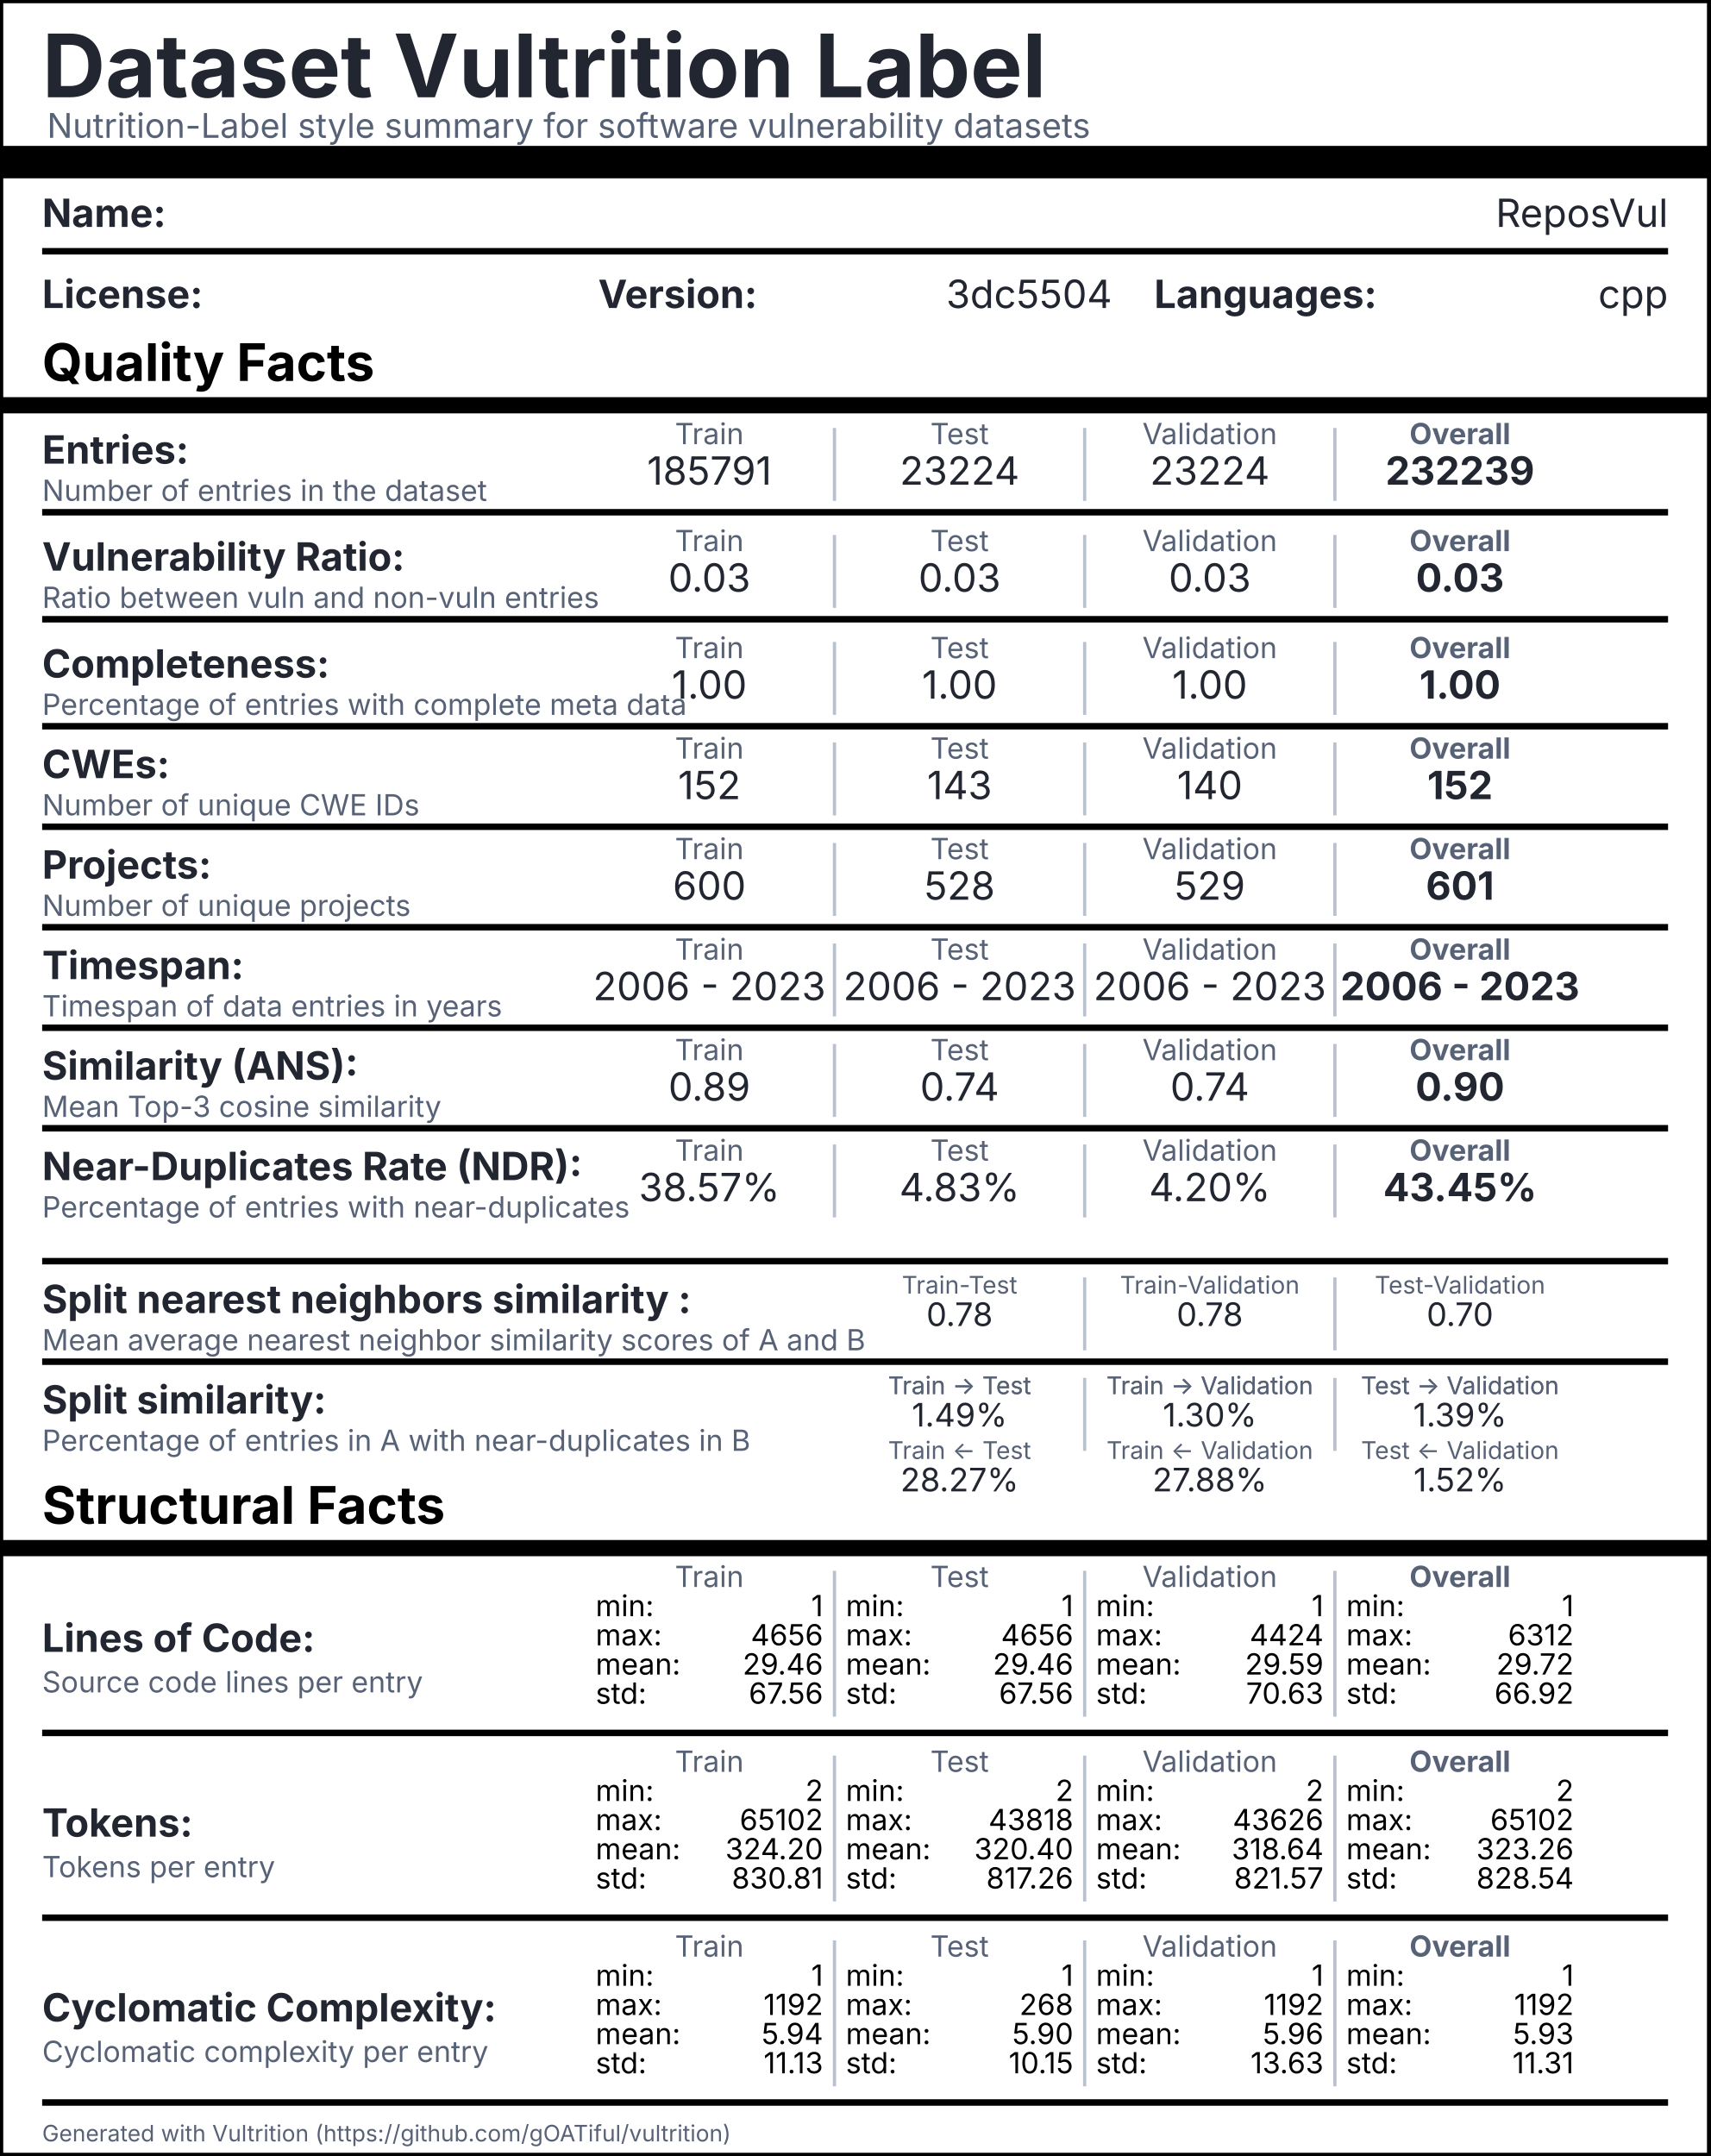
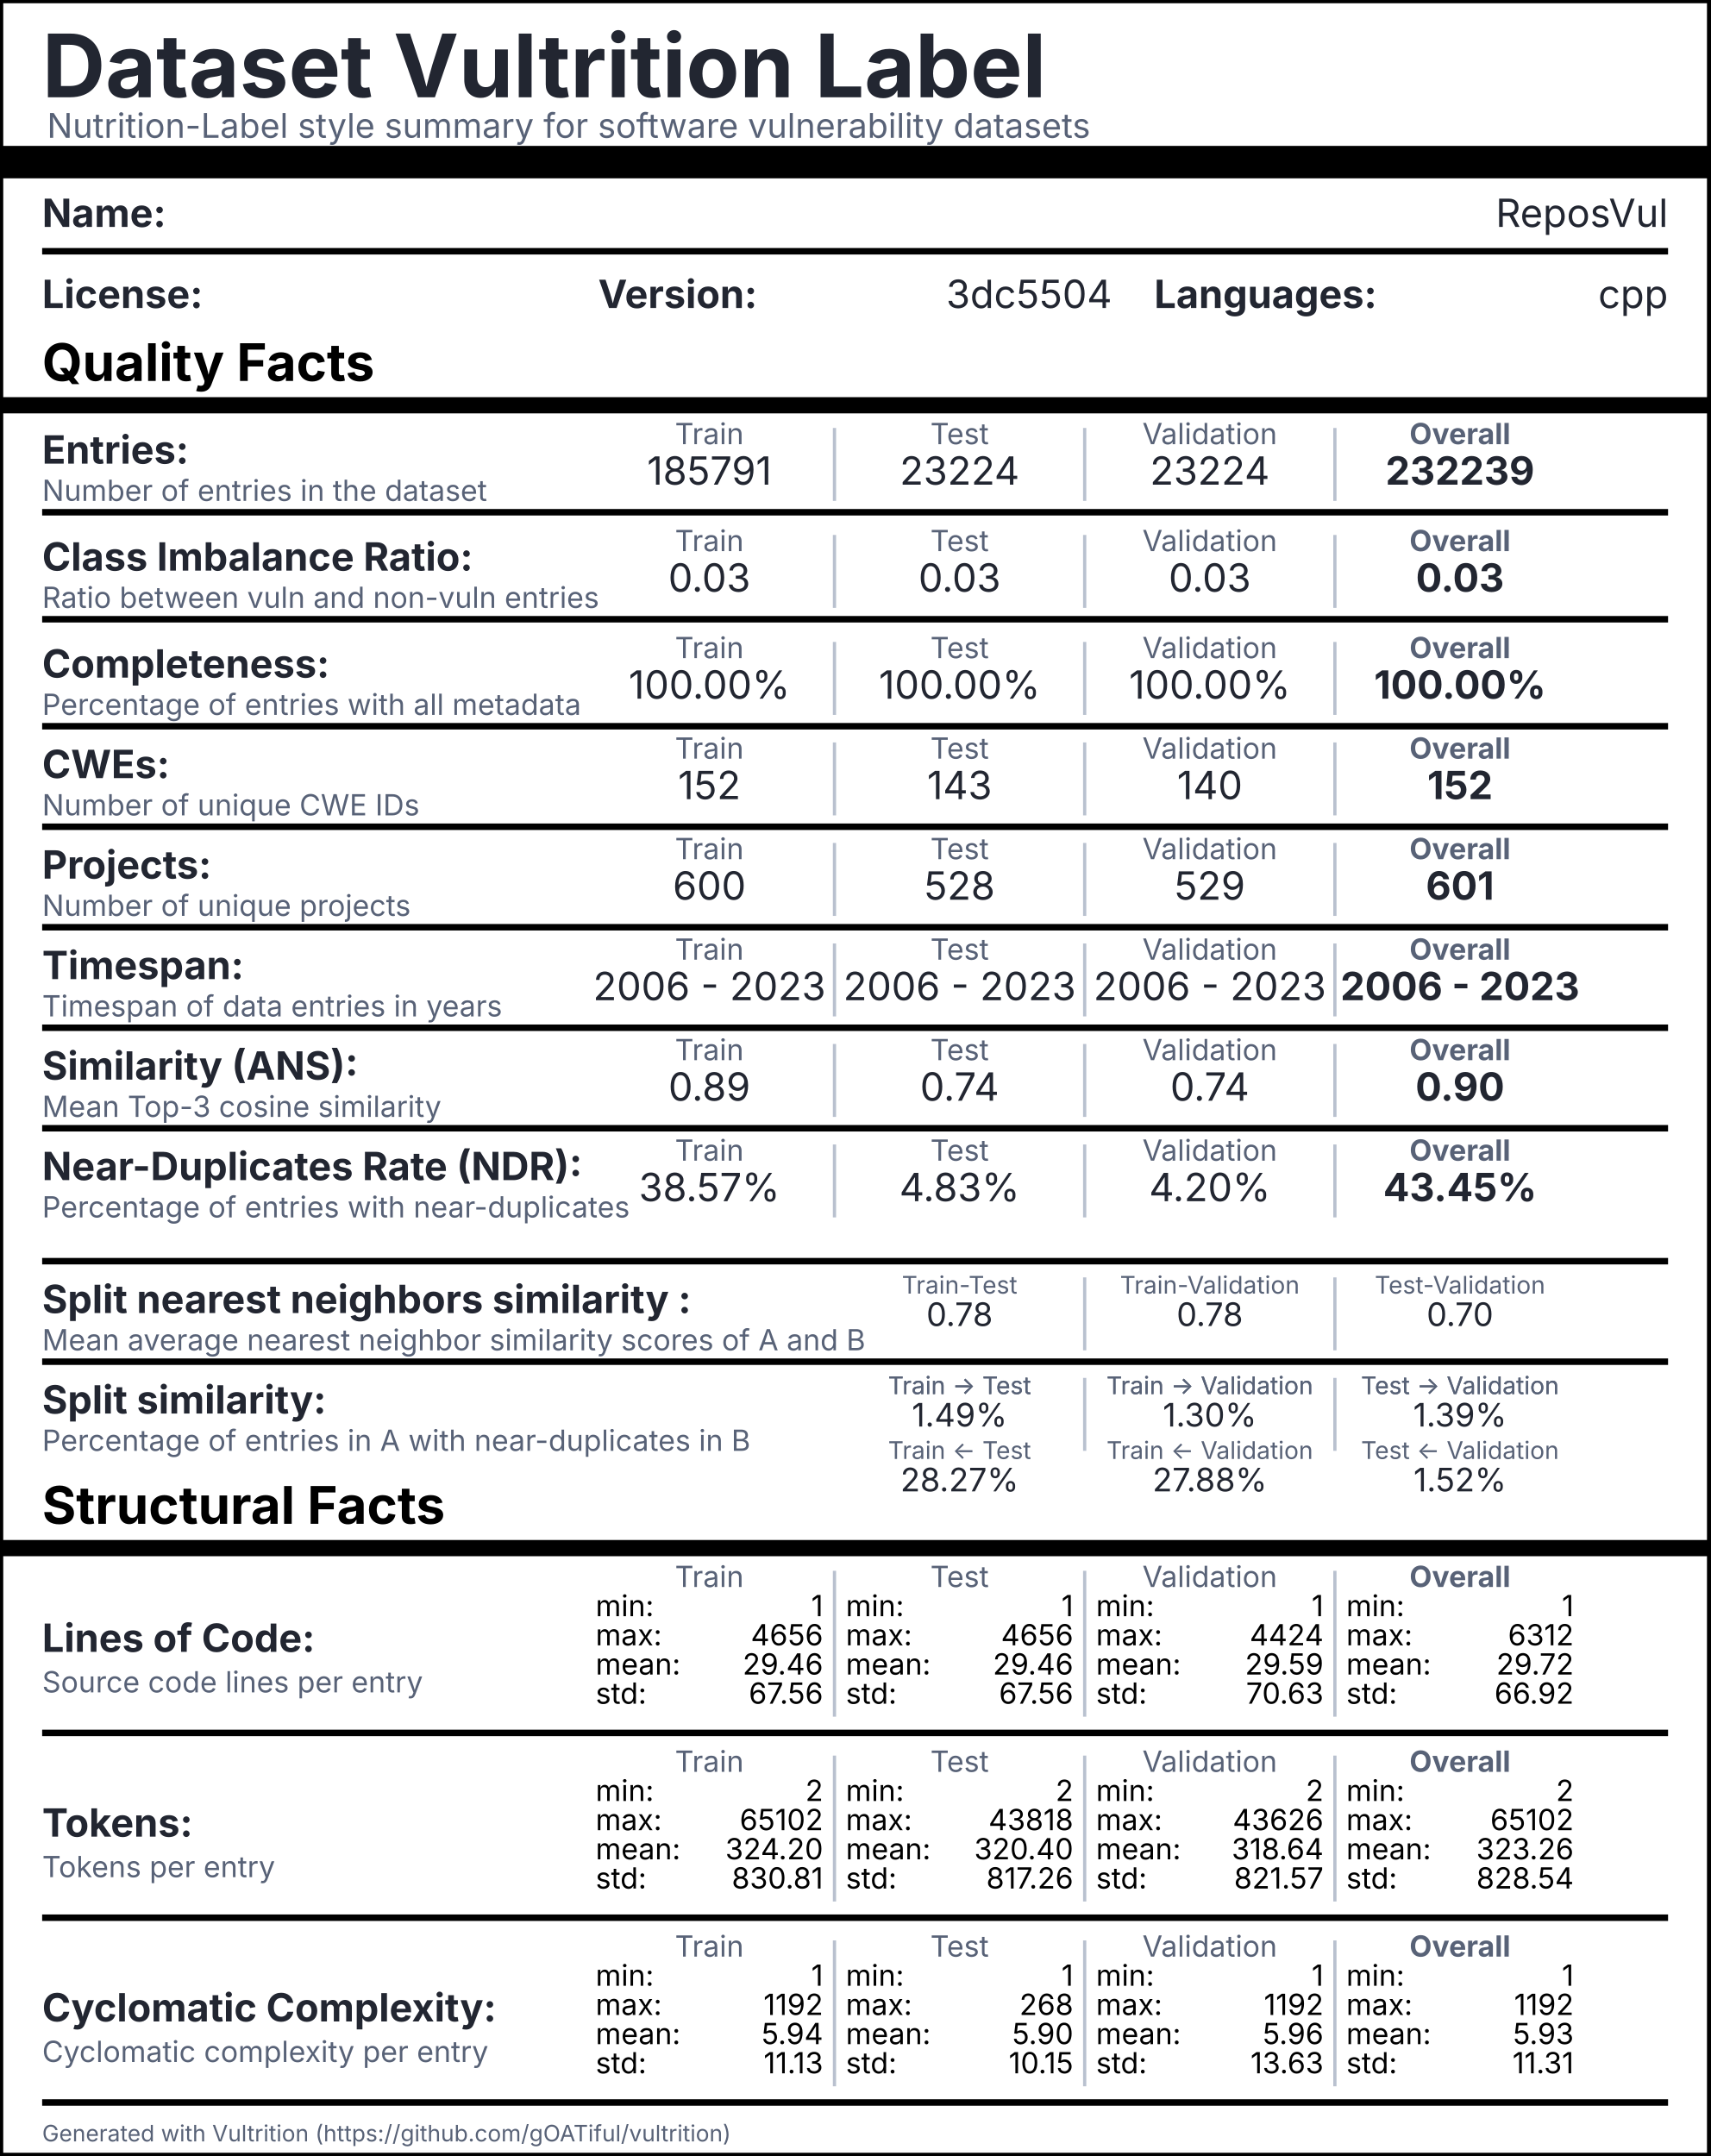
<svg xmlns="http://www.w3.org/2000/svg" baseProfile="tiny" height="1330px" version="1.2" viewBox="0,0,1055,1330" width="1055px">
  <defs />
  <rect fill="#ffffff" height="1330" stroke="#000000" stroke-width="4" width="1055" x="0" y="0" />
  <g />
  <text fill="#222631" font-family="Inter, Arial, Helvetica, sans-serif" font-size="54" font-weight="bold" x="26" y="60">Dataset Vultrition Label</text>
  <text fill="#586277" font-family="Inter, Arial, Helvetica, sans-serif" font-size="21" x="29" y="85">Nutrition-Label style summary for software vulnerability datasets</text>
  <line stroke="#000000" stroke-width="20" x1="0" x2="1055" y1="100" y2="100" />
  <text fill="#222631" font-family="Inter, Arial, Helvetica, sans-serif" font-size="24" font-weight="bold" x="26" y="140">Name:</text>
  <text fill="#222631" font-family="Inter, Arial, Helvetica, sans-serif" font-size="24" text-anchor="end" x="1029" y="140">ReposVul</text>
  <line stroke="#000000" stroke-width="4" x1="26" x2="1029" y1="155" y2="155" />
  <text fill="#222631" font-family="Inter, Arial, Helvetica, sans-serif" font-size="24" font-weight="bold" x="26.0" y="190">License:</text>
  <text fill="#222631" font-family="Inter, Arial, Helvetica, sans-serif" font-size="24" text-anchor="end" x="343.0" y="190" />
  <text fill="#222631" font-family="Inter, Arial, Helvetica, sans-serif" font-size="24" font-weight="bold" x="369.0" y="190">Version:</text>
  <text fill="#222631" font-family="Inter, Arial, Helvetica, sans-serif" font-size="24" text-anchor="end" x="686.0" y="190">3dc5504</text>
  <text fill="#222631" font-family="Inter, Arial, Helvetica, sans-serif" font-size="24" font-weight="bold" x="712.0" y="190">Languages:</text>
  <text fill="#222631" font-family="Inter, Arial, Helvetica, sans-serif" font-size="24" text-anchor="end" x="1029.0" y="190">cpp</text>
  <text fill="#000000" font-family="Inter, Arial, Helvetica, sans-serif" font-size="32" font-weight="bold" x="26" y="235">Quality Facts</text>
  <line stroke="#000000" stroke-width="10" x1="0" x2="1055" y1="250" y2="250" />
  <text fill="#222631" font-family="Inter, Arial, Helvetica, sans-serif" font-size="24" font-weight="bold" x="26" y="286">Entries:</text>
  <text fill="#586277" font-family="Inter, Arial, Helvetica, sans-serif" font-size="18" x="26" y="309">Number of entries in the dataset</text>
  <text fill="#586277" font-family="Inter, Arial, Helvetica, sans-serif" font-size="18" font-weight="normal" text-anchor="middle" x="437.6" y="274">Train</text>
  <text fill="#222631" font-family="Inter, Arial, Helvetica, sans-serif" font-size="24" font-weight="normal" text-anchor="middle" x="437.6" y="299">185791</text>
  <line stroke="#b9c1cf" stroke-width="2" x1="514.775" x2="514.775" y1="264" y2="309" />
  <text fill="#586277" font-family="Inter, Arial, Helvetica, sans-serif" font-size="18" font-weight="normal" text-anchor="middle" x="591.95" y="274">Test</text>
  <text fill="#222631" font-family="Inter, Arial, Helvetica, sans-serif" font-size="24" font-weight="normal" text-anchor="middle" x="591.95" y="299">23224</text>
  <line stroke="#b9c1cf" stroke-width="2" x1="669.125" x2="669.125" y1="264" y2="309" />
  <text fill="#586277" font-family="Inter, Arial, Helvetica, sans-serif" font-size="18" font-weight="normal" text-anchor="middle" x="746.3" y="274">Validation</text>
  <text fill="#222631" font-family="Inter, Arial, Helvetica, sans-serif" font-size="24" font-weight="normal" text-anchor="middle" x="746.3" y="299">23224</text>
  <line stroke="#b9c1cf" stroke-width="2" x1="823.475" x2="823.475" y1="264" y2="309" />
  <text fill="#586277" font-family="Inter, Arial, Helvetica, sans-serif" font-size="18" font-weight="bold" text-anchor="middle" x="900.65" y="274">Overall</text>
  <text fill="#222631" font-family="Inter, Arial, Helvetica, sans-serif" font-size="24" font-weight="bold" text-anchor="middle" x="900.65" y="299">232239</text>
  <line stroke="#000000" stroke-width="4" x1="26" x2="1029" y1="316" y2="316" />
-   <text fill="#222631" font-family="Inter, Arial, Helvetica, sans-serif" font-size="24" font-weight="bold" x="26" y="352">Vulnerability Ratio:</text>
+   <text fill="#222631" font-family="Inter, Arial, Helvetica, sans-serif" font-size="24" font-weight="bold" x="26" y="352">Class Imbalance Ratio:</text>
  <text fill="#586277" font-family="Inter, Arial, Helvetica, sans-serif" font-size="18" x="26" y="375">Ratio between vuln and non-vuln entries</text>
  <text fill="#586277" font-family="Inter, Arial, Helvetica, sans-serif" font-size="18" font-weight="normal" text-anchor="middle" x="437.6" y="340">Train</text>
  <text fill="#222631" font-family="Inter, Arial, Helvetica, sans-serif" font-size="24" font-weight="normal" text-anchor="middle" x="437.6" y="365">0.03</text>
  <line stroke="#b9c1cf" stroke-width="2" x1="514.775" x2="514.775" y1="330" y2="375" />
  <text fill="#586277" font-family="Inter, Arial, Helvetica, sans-serif" font-size="18" font-weight="normal" text-anchor="middle" x="591.95" y="340">Test</text>
  <text fill="#222631" font-family="Inter, Arial, Helvetica, sans-serif" font-size="24" font-weight="normal" text-anchor="middle" x="591.95" y="365">0.03</text>
  <line stroke="#b9c1cf" stroke-width="2" x1="669.125" x2="669.125" y1="330" y2="375" />
  <text fill="#586277" font-family="Inter, Arial, Helvetica, sans-serif" font-size="18" font-weight="normal" text-anchor="middle" x="746.3" y="340">Validation</text>
  <text fill="#222631" font-family="Inter, Arial, Helvetica, sans-serif" font-size="24" font-weight="normal" text-anchor="middle" x="746.3" y="365">0.03</text>
  <line stroke="#b9c1cf" stroke-width="2" x1="823.475" x2="823.475" y1="330" y2="375" />
  <text fill="#586277" font-family="Inter, Arial, Helvetica, sans-serif" font-size="18" font-weight="bold" text-anchor="middle" x="900.65" y="340">Overall</text>
  <text fill="#222631" font-family="Inter, Arial, Helvetica, sans-serif" font-size="24" font-weight="bold" text-anchor="middle" x="900.65" y="365">0.03</text>
  <line stroke="#000000" stroke-width="4" x1="26" x2="1029" y1="382" y2="382" />
  <text fill="#222631" font-family="Inter, Arial, Helvetica, sans-serif" font-size="24" font-weight="bold" x="26" y="418">Completeness:</text>
-   <text fill="#586277" font-family="Inter, Arial, Helvetica, sans-serif" font-size="18" x="26" y="441">Percentage of entries with complete meta data</text>
+   <text fill="#586277" font-family="Inter, Arial, Helvetica, sans-serif" font-size="18" x="26" y="441">Percentage of entries with all metadata</text>
  <text fill="#586277" font-family="Inter, Arial, Helvetica, sans-serif" font-size="18" font-weight="normal" text-anchor="middle" x="437.6" y="406">Train</text>
-   <text fill="#222631" font-family="Inter, Arial, Helvetica, sans-serif" font-size="24" font-weight="normal" text-anchor="middle" x="437.6" y="431">1.00</text>
+   <text fill="#222631" font-family="Inter, Arial, Helvetica, sans-serif" font-size="24" font-weight="normal" text-anchor="middle" x="437.6" y="431">100.00%</text>
  <line stroke="#b9c1cf" stroke-width="2" x1="514.775" x2="514.775" y1="396" y2="441" />
  <text fill="#586277" font-family="Inter, Arial, Helvetica, sans-serif" font-size="18" font-weight="normal" text-anchor="middle" x="591.95" y="406">Test</text>
-   <text fill="#222631" font-family="Inter, Arial, Helvetica, sans-serif" font-size="24" font-weight="normal" text-anchor="middle" x="591.95" y="431">1.00</text>
+   <text fill="#222631" font-family="Inter, Arial, Helvetica, sans-serif" font-size="24" font-weight="normal" text-anchor="middle" x="591.95" y="431">100.00%</text>
  <line stroke="#b9c1cf" stroke-width="2" x1="669.125" x2="669.125" y1="396" y2="441" />
  <text fill="#586277" font-family="Inter, Arial, Helvetica, sans-serif" font-size="18" font-weight="normal" text-anchor="middle" x="746.3" y="406">Validation</text>
-   <text fill="#222631" font-family="Inter, Arial, Helvetica, sans-serif" font-size="24" font-weight="normal" text-anchor="middle" x="746.3" y="431">1.00</text>
+   <text fill="#222631" font-family="Inter, Arial, Helvetica, sans-serif" font-size="24" font-weight="normal" text-anchor="middle" x="746.3" y="431">100.00%</text>
  <line stroke="#b9c1cf" stroke-width="2" x1="823.475" x2="823.475" y1="396" y2="441" />
  <text fill="#586277" font-family="Inter, Arial, Helvetica, sans-serif" font-size="18" font-weight="bold" text-anchor="middle" x="900.65" y="406">Overall</text>
-   <text fill="#222631" font-family="Inter, Arial, Helvetica, sans-serif" font-size="24" font-weight="bold" text-anchor="middle" x="900.65" y="431">1.00</text>
+   <text fill="#222631" font-family="Inter, Arial, Helvetica, sans-serif" font-size="24" font-weight="bold" text-anchor="middle" x="900.65" y="431">100.00%</text>
  <line stroke="#000000" stroke-width="4" x1="26" x2="1029" y1="448" y2="448" />
  <text fill="#222631" font-family="Inter, Arial, Helvetica, sans-serif" font-size="24" font-weight="bold" x="26" y="480">CWEs:</text>
  <text fill="#586277" font-family="Inter, Arial, Helvetica, sans-serif" font-size="18" x="26" y="503">Number of unique CWE IDs</text>
  <text fill="#586277" font-family="Inter, Arial, Helvetica, sans-serif" font-size="18" font-weight="normal" text-anchor="middle" x="437.6" y="468">Train</text>
  <text fill="#222631" font-family="Inter, Arial, Helvetica, sans-serif" font-size="24" font-weight="normal" text-anchor="middle" x="437.6" y="493">152</text>
  <line stroke="#b9c1cf" stroke-width="2" x1="514.775" x2="514.775" y1="458" y2="503" />
  <text fill="#586277" font-family="Inter, Arial, Helvetica, sans-serif" font-size="18" font-weight="normal" text-anchor="middle" x="591.95" y="468">Test</text>
  <text fill="#222631" font-family="Inter, Arial, Helvetica, sans-serif" font-size="24" font-weight="normal" text-anchor="middle" x="591.95" y="493">143</text>
  <line stroke="#b9c1cf" stroke-width="2" x1="669.125" x2="669.125" y1="458" y2="503" />
  <text fill="#586277" font-family="Inter, Arial, Helvetica, sans-serif" font-size="18" font-weight="normal" text-anchor="middle" x="746.3" y="468">Validation</text>
  <text fill="#222631" font-family="Inter, Arial, Helvetica, sans-serif" font-size="24" font-weight="normal" text-anchor="middle" x="746.3" y="493">140</text>
  <line stroke="#b9c1cf" stroke-width="2" x1="823.475" x2="823.475" y1="458" y2="503" />
  <text fill="#586277" font-family="Inter, Arial, Helvetica, sans-serif" font-size="18" font-weight="bold" text-anchor="middle" x="900.65" y="468">Overall</text>
  <text fill="#222631" font-family="Inter, Arial, Helvetica, sans-serif" font-size="24" font-weight="bold" text-anchor="middle" x="900.65" y="493">152</text>
  <line stroke="#000000" stroke-width="4" x1="26" x2="1029" y1="510" y2="510" />
  <text fill="#222631" font-family="Inter, Arial, Helvetica, sans-serif" font-size="24" font-weight="bold" x="26" y="542">Projects:</text>
  <text fill="#586277" font-family="Inter, Arial, Helvetica, sans-serif" font-size="18" x="26" y="565">Number of unique projects</text>
  <text fill="#586277" font-family="Inter, Arial, Helvetica, sans-serif" font-size="18" font-weight="normal" text-anchor="middle" x="437.6" y="530">Train</text>
  <text fill="#222631" font-family="Inter, Arial, Helvetica, sans-serif" font-size="24" font-weight="normal" text-anchor="middle" x="437.6" y="555">600</text>
  <line stroke="#b9c1cf" stroke-width="2" x1="514.775" x2="514.775" y1="520" y2="565" />
  <text fill="#586277" font-family="Inter, Arial, Helvetica, sans-serif" font-size="18" font-weight="normal" text-anchor="middle" x="591.95" y="530">Test</text>
  <text fill="#222631" font-family="Inter, Arial, Helvetica, sans-serif" font-size="24" font-weight="normal" text-anchor="middle" x="591.95" y="555">528</text>
  <line stroke="#b9c1cf" stroke-width="2" x1="669.125" x2="669.125" y1="520" y2="565" />
  <text fill="#586277" font-family="Inter, Arial, Helvetica, sans-serif" font-size="18" font-weight="normal" text-anchor="middle" x="746.3" y="530">Validation</text>
  <text fill="#222631" font-family="Inter, Arial, Helvetica, sans-serif" font-size="24" font-weight="normal" text-anchor="middle" x="746.3" y="555">529</text>
  <line stroke="#b9c1cf" stroke-width="2" x1="823.475" x2="823.475" y1="520" y2="565" />
  <text fill="#586277" font-family="Inter, Arial, Helvetica, sans-serif" font-size="18" font-weight="bold" text-anchor="middle" x="900.65" y="530">Overall</text>
  <text fill="#222631" font-family="Inter, Arial, Helvetica, sans-serif" font-size="24" font-weight="bold" text-anchor="middle" x="900.65" y="555">601</text>
  <line stroke="#000000" stroke-width="4" x1="26" x2="1029" y1="572" y2="572" />
  <text fill="#222631" font-family="Inter, Arial, Helvetica, sans-serif" font-size="24" font-weight="bold" x="26" y="604">Timespan:</text>
  <text fill="#586277" font-family="Inter, Arial, Helvetica, sans-serif" font-size="18" x="26" y="627">Timespan of data entries in years</text>
  <text fill="#586277" font-family="Inter, Arial, Helvetica, sans-serif" font-size="18" font-weight="normal" text-anchor="middle" x="437.6" y="592">Train</text>
  <text fill="#222631" font-family="Inter, Arial, Helvetica, sans-serif" font-size="24" font-weight="normal" text-anchor="middle" x="437.6" y="617">2006 - 2023</text>
  <line stroke="#b9c1cf" stroke-width="2" x1="514.775" x2="514.775" y1="582" y2="627" />
  <text fill="#586277" font-family="Inter, Arial, Helvetica, sans-serif" font-size="18" font-weight="normal" text-anchor="middle" x="591.95" y="592">Test</text>
  <text fill="#222631" font-family="Inter, Arial, Helvetica, sans-serif" font-size="24" font-weight="normal" text-anchor="middle" x="591.95" y="617">2006 - 2023</text>
  <line stroke="#b9c1cf" stroke-width="2" x1="669.125" x2="669.125" y1="582" y2="627" />
  <text fill="#586277" font-family="Inter, Arial, Helvetica, sans-serif" font-size="18" font-weight="normal" text-anchor="middle" x="746.3" y="592">Validation</text>
  <text fill="#222631" font-family="Inter, Arial, Helvetica, sans-serif" font-size="24" font-weight="normal" text-anchor="middle" x="746.3" y="617">2006 - 2023</text>
  <line stroke="#b9c1cf" stroke-width="2" x1="823.475" x2="823.475" y1="582" y2="627" />
  <text fill="#586277" font-family="Inter, Arial, Helvetica, sans-serif" font-size="18" font-weight="bold" text-anchor="middle" x="900.65" y="592">Overall</text>
  <text fill="#222631" font-family="Inter, Arial, Helvetica, sans-serif" font-size="24" font-weight="bold" text-anchor="middle" x="900.65" y="617">2006 - 2023</text>
  <line stroke="#000000" stroke-width="4" x1="26" x2="1029" y1="634" y2="634" />
  <text fill="#222631" font-family="Inter, Arial, Helvetica, sans-serif" font-size="24" font-weight="bold" x="26" y="666">Similarity (ANS):</text>
  <text fill="#586277" font-family="Inter, Arial, Helvetica, sans-serif" font-size="18" x="26" y="689">Mean Top-3 cosine similarity</text>
  <text fill="#586277" font-family="Inter, Arial, Helvetica, sans-serif" font-size="18" font-weight="normal" text-anchor="middle" x="437.6" y="654">Train</text>
  <text fill="#222631" font-family="Inter, Arial, Helvetica, sans-serif" font-size="24" font-weight="normal" text-anchor="middle" x="437.6" y="679">0.89</text>
  <line stroke="#b9c1cf" stroke-width="2" x1="514.775" x2="514.775" y1="644" y2="689" />
  <text fill="#586277" font-family="Inter, Arial, Helvetica, sans-serif" font-size="18" font-weight="normal" text-anchor="middle" x="591.95" y="654">Test</text>
  <text fill="#222631" font-family="Inter, Arial, Helvetica, sans-serif" font-size="24" font-weight="normal" text-anchor="middle" x="591.95" y="679">0.74</text>
  <line stroke="#b9c1cf" stroke-width="2" x1="669.125" x2="669.125" y1="644" y2="689" />
  <text fill="#586277" font-family="Inter, Arial, Helvetica, sans-serif" font-size="18" font-weight="normal" text-anchor="middle" x="746.3" y="654">Validation</text>
  <text fill="#222631" font-family="Inter, Arial, Helvetica, sans-serif" font-size="24" font-weight="normal" text-anchor="middle" x="746.3" y="679">0.74</text>
  <line stroke="#b9c1cf" stroke-width="2" x1="823.475" x2="823.475" y1="644" y2="689" />
  <text fill="#586277" font-family="Inter, Arial, Helvetica, sans-serif" font-size="18" font-weight="bold" text-anchor="middle" x="900.65" y="654">Overall</text>
  <text fill="#222631" font-family="Inter, Arial, Helvetica, sans-serif" font-size="24" font-weight="bold" text-anchor="middle" x="900.65" y="679">0.90</text>
  <line stroke="#000000" stroke-width="4" x1="26" x2="1029" y1="696" y2="696" />
  <text fill="#222631" font-family="Inter, Arial, Helvetica, sans-serif" font-size="24" font-weight="bold" x="26" y="728">Near-Duplicates Rate (NDR):</text>
  <text fill="#586277" font-family="Inter, Arial, Helvetica, sans-serif" font-size="18" x="26" y="751">Percentage of entries with near-duplicates</text>
  <text fill="#586277" font-family="Inter, Arial, Helvetica, sans-serif" font-size="18" font-weight="normal" text-anchor="middle" x="437.6" y="716">Train</text>
  <text fill="#222631" font-family="Inter, Arial, Helvetica, sans-serif" font-size="24" font-weight="normal" text-anchor="middle" x="437.6" y="741">38.57%</text>
  <line stroke="#b9c1cf" stroke-width="2" x1="514.775" x2="514.775" y1="706" y2="751" />
  <text fill="#586277" font-family="Inter, Arial, Helvetica, sans-serif" font-size="18" font-weight="normal" text-anchor="middle" x="591.95" y="716">Test</text>
  <text fill="#222631" font-family="Inter, Arial, Helvetica, sans-serif" font-size="24" font-weight="normal" text-anchor="middle" x="591.95" y="741">4.83%</text>
  <line stroke="#b9c1cf" stroke-width="2" x1="669.125" x2="669.125" y1="706" y2="751" />
  <text fill="#586277" font-family="Inter, Arial, Helvetica, sans-serif" font-size="18" font-weight="normal" text-anchor="middle" x="746.3" y="716">Validation</text>
  <text fill="#222631" font-family="Inter, Arial, Helvetica, sans-serif" font-size="24" font-weight="normal" text-anchor="middle" x="746.3" y="741">4.20%</text>
  <line stroke="#b9c1cf" stroke-width="2" x1="823.475" x2="823.475" y1="706" y2="751" />
  <text fill="#586277" font-family="Inter, Arial, Helvetica, sans-serif" font-size="18" font-weight="bold" text-anchor="middle" x="900.65" y="716">Overall</text>
  <text fill="#222631" font-family="Inter, Arial, Helvetica, sans-serif" font-size="24" font-weight="bold" text-anchor="middle" x="900.65" y="741">43.45%</text>
  <line stroke="#000000" stroke-width="4" x1="26" x2="1029" y1="778" y2="778" />
  <text fill="#222631" font-family="Inter, Arial, Helvetica, sans-serif" font-size="24" font-weight="bold" x="26" y="810">Split nearest neighbors similarity :</text>
  <text fill="#586277" font-family="Inter, Arial, Helvetica, sans-serif" font-size="18" x="26" y="833">Mean average nearest neighbor similarity scores of A and B</text>
  <text fill="#586277" font-family="Inter, Arial, Helvetica, sans-serif" font-size="15" text-anchor="middle" x="591.95" y="798">Train-Test</text>
  <text fill="#222631" font-family="Inter, Arial, Helvetica, sans-serif" font-size="20" text-anchor="middle" x="591.95" y="818">0.78</text>
  <line stroke="#b9c1cf" stroke-width="2" x1="669.125" x2="669.125" y1="788" y2="833" />
  <text fill="#586277" font-family="Inter, Arial, Helvetica, sans-serif" font-size="15" text-anchor="middle" x="746.3" y="798">Train-Validation</text>
  <text fill="#222631" font-family="Inter, Arial, Helvetica, sans-serif" font-size="20" text-anchor="middle" x="746.3" y="818">0.78</text>
  <line stroke="#b9c1cf" stroke-width="2" x1="823.475" x2="823.475" y1="788" y2="833" />
  <text fill="#586277" font-family="Inter, Arial, Helvetica, sans-serif" font-size="15" text-anchor="middle" x="900.65" y="798">Test-Validation</text>
  <text fill="#222631" font-family="Inter, Arial, Helvetica, sans-serif" font-size="20" text-anchor="middle" x="900.65" y="818">0.70</text>
  <line stroke="#000000" stroke-width="4" x1="26" x2="1029" y1="840" y2="840" />
  <text fill="#222631" font-family="Inter, Arial, Helvetica, sans-serif" font-size="24" font-weight="bold" x="26" y="872">Split similarity:</text>
  <text fill="#586277" font-family="Inter, Arial, Helvetica, sans-serif" font-size="18" x="26" y="895">Percentage of entries in A with near-duplicates in B</text>
  <text fill="#586277" font-family="Inter, Arial, Helvetica, sans-serif" font-size="15" text-anchor="middle" x="591.95" y="860">Train -&gt; Test</text>
  <text fill="#586277" font-family="Inter, Arial, Helvetica, sans-serif" font-size="15" text-anchor="middle" x="591.95" y="860">Train -&gt; Test</text>
  <text fill="#222631" font-family="Inter, Arial, Helvetica, sans-serif" font-size="20" text-anchor="middle" x="591.95" y="880">1.49%</text>
  <text fill="#586277" font-family="Inter, Arial, Helvetica, sans-serif" font-size="15" text-anchor="middle" x="591.95" y="900">Train &lt;- Test</text>
  <text fill="#222631" font-family="Inter, Arial, Helvetica, sans-serif" font-size="20" text-anchor="middle" x="591.95" y="920">28.27%</text>
  <line stroke="#b9c1cf" stroke-width="2" x1="669.125" x2="669.125" y1="850" y2="895" />
  <text fill="#586277" font-family="Inter, Arial, Helvetica, sans-serif" font-size="15" text-anchor="middle" x="746.3" y="860">Train -&gt; Validation</text>
  <text fill="#586277" font-family="Inter, Arial, Helvetica, sans-serif" font-size="15" text-anchor="middle" x="746.3" y="860">Train -&gt; Validation</text>
  <text fill="#222631" font-family="Inter, Arial, Helvetica, sans-serif" font-size="20" text-anchor="middle" x="746.3" y="880">1.30%</text>
  <text fill="#586277" font-family="Inter, Arial, Helvetica, sans-serif" font-size="15" text-anchor="middle" x="746.3" y="900">Train &lt;- Validation</text>
  <text fill="#222631" font-family="Inter, Arial, Helvetica, sans-serif" font-size="20" text-anchor="middle" x="746.3" y="920">27.88%</text>
  <line stroke="#b9c1cf" stroke-width="2" x1="823.475" x2="823.475" y1="850" y2="895" />
  <text fill="#586277" font-family="Inter, Arial, Helvetica, sans-serif" font-size="15" text-anchor="middle" x="900.65" y="860">Test -&gt; Validation</text>
  <text fill="#586277" font-family="Inter, Arial, Helvetica, sans-serif" font-size="15" text-anchor="middle" x="900.65" y="860">Test -&gt; Validation</text>
  <text fill="#222631" font-family="Inter, Arial, Helvetica, sans-serif" font-size="20" text-anchor="middle" x="900.65" y="880">1.39%</text>
  <text fill="#586277" font-family="Inter, Arial, Helvetica, sans-serif" font-size="15" text-anchor="middle" x="900.65" y="900">Test &lt;- Validation</text>
  <text fill="#222631" font-family="Inter, Arial, Helvetica, sans-serif" font-size="20" text-anchor="middle" x="900.65" y="920">1.52%</text>
  <text fill="#000000" font-family="Inter, Arial, Helvetica, sans-serif" font-size="32" font-weight="bold" x="26" y="940">Structural Facts</text>
  <line stroke="#000000" stroke-width="10" x1="0" x2="1055" y1="955" y2="955" />
  <text fill="#222631" font-family="Inter, Arial, Helvetica, sans-serif" font-size="24" font-weight="bold" x="26" y="1019">Lines of Code:</text>
  <text fill="#586277" font-family="Inter, Arial, Helvetica, sans-serif" font-size="18" x="26" y="1044">Source code lines per entry</text>
  <line stroke="#b9c1cf" stroke-width="2" x1="514.775" x2="514.775" y1="969" y2="1059" />
  <text fill="#586277" font-family="Inter, Arial, Helvetica, sans-serif" font-size="18" font-weight="normal" text-anchor="middle" x="437.6" y="979">Train</text>
  <text fill="#000000" font-family="Inter, Arial, Helvetica, sans-serif" font-size="18" x="367.425" y="997">min:</text>
  <text fill="#000000" font-family="Inter, Arial, Helvetica, sans-serif" font-size="18" text-anchor="end" x="507.775" y="997">1</text>
  <text fill="#000000" font-family="Inter, Arial, Helvetica, sans-serif" font-size="18" x="367.425" y="1015">max:</text>
  <text fill="#000000" font-family="Inter, Arial, Helvetica, sans-serif" font-size="18" text-anchor="end" x="507.775" y="1015">4656</text>
  <text fill="#000000" font-family="Inter, Arial, Helvetica, sans-serif" font-size="18" x="367.425" y="1033">mean:</text>
  <text fill="#000000" font-family="Inter, Arial, Helvetica, sans-serif" font-size="18" text-anchor="end" x="507.775" y="1033">29.46</text>
  <text fill="#000000" font-family="Inter, Arial, Helvetica, sans-serif" font-size="18" x="367.425" y="1051">std:</text>
  <text fill="#000000" font-family="Inter, Arial, Helvetica, sans-serif" font-size="18" text-anchor="end" x="507.775" y="1051">67.56</text>
  <line stroke="#b9c1cf" stroke-width="2" x1="669.125" x2="669.125" y1="969" y2="1059" />
  <text fill="#586277" font-family="Inter, Arial, Helvetica, sans-serif" font-size="18" font-weight="normal" text-anchor="middle" x="591.95" y="979">Test</text>
  <text fill="#000000" font-family="Inter, Arial, Helvetica, sans-serif" font-size="18" x="521.775" y="997">min:</text>
  <text fill="#000000" font-family="Inter, Arial, Helvetica, sans-serif" font-size="18" text-anchor="end" x="662.125" y="997">1</text>
  <text fill="#000000" font-family="Inter, Arial, Helvetica, sans-serif" font-size="18" x="521.775" y="1015">max:</text>
  <text fill="#000000" font-family="Inter, Arial, Helvetica, sans-serif" font-size="18" text-anchor="end" x="662.125" y="1015">4656</text>
  <text fill="#000000" font-family="Inter, Arial, Helvetica, sans-serif" font-size="18" x="521.775" y="1033">mean:</text>
  <text fill="#000000" font-family="Inter, Arial, Helvetica, sans-serif" font-size="18" text-anchor="end" x="662.125" y="1033">29.46</text>
  <text fill="#000000" font-family="Inter, Arial, Helvetica, sans-serif" font-size="18" x="521.775" y="1051">std:</text>
  <text fill="#000000" font-family="Inter, Arial, Helvetica, sans-serif" font-size="18" text-anchor="end" x="662.125" y="1051">67.56</text>
  <line stroke="#b9c1cf" stroke-width="2" x1="823.475" x2="823.475" y1="969" y2="1059" />
  <text fill="#586277" font-family="Inter, Arial, Helvetica, sans-serif" font-size="18" font-weight="normal" text-anchor="middle" x="746.3" y="979">Validation</text>
  <text fill="#000000" font-family="Inter, Arial, Helvetica, sans-serif" font-size="18" x="676.125" y="997">min:</text>
  <text fill="#000000" font-family="Inter, Arial, Helvetica, sans-serif" font-size="18" text-anchor="end" x="816.475" y="997">1</text>
  <text fill="#000000" font-family="Inter, Arial, Helvetica, sans-serif" font-size="18" x="676.125" y="1015">max:</text>
  <text fill="#000000" font-family="Inter, Arial, Helvetica, sans-serif" font-size="18" text-anchor="end" x="816.475" y="1015">4424</text>
  <text fill="#000000" font-family="Inter, Arial, Helvetica, sans-serif" font-size="18" x="676.125" y="1033">mean:</text>
  <text fill="#000000" font-family="Inter, Arial, Helvetica, sans-serif" font-size="18" text-anchor="end" x="816.475" y="1033">29.59</text>
  <text fill="#000000" font-family="Inter, Arial, Helvetica, sans-serif" font-size="18" x="676.125" y="1051">std:</text>
  <text fill="#000000" font-family="Inter, Arial, Helvetica, sans-serif" font-size="18" text-anchor="end" x="816.475" y="1051">70.63</text>
  <text fill="#586277" font-family="Inter, Arial, Helvetica, sans-serif" font-size="18" font-weight="bold" text-anchor="middle" x="900.65" y="979">Overall</text>
  <text fill="#000000" font-family="Inter, Arial, Helvetica, sans-serif" font-size="18" x="830.475" y="997">min:</text>
  <text fill="#000000" font-family="Inter, Arial, Helvetica, sans-serif" font-size="18" text-anchor="end" x="970.825" y="997">1</text>
  <text fill="#000000" font-family="Inter, Arial, Helvetica, sans-serif" font-size="18" x="830.475" y="1015">max:</text>
  <text fill="#000000" font-family="Inter, Arial, Helvetica, sans-serif" font-size="18" text-anchor="end" x="970.825" y="1015">6312</text>
  <text fill="#000000" font-family="Inter, Arial, Helvetica, sans-serif" font-size="18" x="830.475" y="1033">mean:</text>
  <text fill="#000000" font-family="Inter, Arial, Helvetica, sans-serif" font-size="18" text-anchor="end" x="970.825" y="1033">29.72</text>
  <text fill="#000000" font-family="Inter, Arial, Helvetica, sans-serif" font-size="18" x="830.475" y="1051">std:</text>
  <text fill="#000000" font-family="Inter, Arial, Helvetica, sans-serif" font-size="18" text-anchor="end" x="970.825" y="1051">66.92</text>
  <line stroke="#000000" stroke-width="4" x1="26" x2="1029" y1="1069" y2="1069" />
  <text fill="#222631" font-family="Inter, Arial, Helvetica, sans-serif" font-size="24" font-weight="bold" x="26" y="1133">Tokens:</text>
  <text fill="#586277" font-family="Inter, Arial, Helvetica, sans-serif" font-size="18" x="26" y="1158">Tokens per entry</text>
  <line stroke="#b9c1cf" stroke-width="2" x1="514.775" x2="514.775" y1="1083" y2="1173" />
  <text fill="#586277" font-family="Inter, Arial, Helvetica, sans-serif" font-size="18" font-weight="normal" text-anchor="middle" x="437.6" y="1093">Train</text>
  <text fill="#000000" font-family="Inter, Arial, Helvetica, sans-serif" font-size="18" x="367.425" y="1111">min:</text>
  <text fill="#000000" font-family="Inter, Arial, Helvetica, sans-serif" font-size="18" text-anchor="end" x="507.775" y="1111">2</text>
  <text fill="#000000" font-family="Inter, Arial, Helvetica, sans-serif" font-size="18" x="367.425" y="1129">max:</text>
  <text fill="#000000" font-family="Inter, Arial, Helvetica, sans-serif" font-size="18" text-anchor="end" x="507.775" y="1129">65102</text>
  <text fill="#000000" font-family="Inter, Arial, Helvetica, sans-serif" font-size="18" x="367.425" y="1147">mean:</text>
  <text fill="#000000" font-family="Inter, Arial, Helvetica, sans-serif" font-size="18" text-anchor="end" x="507.775" y="1147">324.20</text>
  <text fill="#000000" font-family="Inter, Arial, Helvetica, sans-serif" font-size="18" x="367.425" y="1165">std:</text>
  <text fill="#000000" font-family="Inter, Arial, Helvetica, sans-serif" font-size="18" text-anchor="end" x="507.775" y="1165">830.81</text>
  <line stroke="#b9c1cf" stroke-width="2" x1="669.125" x2="669.125" y1="1083" y2="1173" />
  <text fill="#586277" font-family="Inter, Arial, Helvetica, sans-serif" font-size="18" font-weight="normal" text-anchor="middle" x="591.95" y="1093">Test</text>
  <text fill="#000000" font-family="Inter, Arial, Helvetica, sans-serif" font-size="18" x="521.775" y="1111">min:</text>
  <text fill="#000000" font-family="Inter, Arial, Helvetica, sans-serif" font-size="18" text-anchor="end" x="662.125" y="1111">2</text>
  <text fill="#000000" font-family="Inter, Arial, Helvetica, sans-serif" font-size="18" x="521.775" y="1129">max:</text>
  <text fill="#000000" font-family="Inter, Arial, Helvetica, sans-serif" font-size="18" text-anchor="end" x="662.125" y="1129">43818</text>
  <text fill="#000000" font-family="Inter, Arial, Helvetica, sans-serif" font-size="18" x="521.775" y="1147">mean:</text>
  <text fill="#000000" font-family="Inter, Arial, Helvetica, sans-serif" font-size="18" text-anchor="end" x="662.125" y="1147">320.40</text>
  <text fill="#000000" font-family="Inter, Arial, Helvetica, sans-serif" font-size="18" x="521.775" y="1165">std:</text>
  <text fill="#000000" font-family="Inter, Arial, Helvetica, sans-serif" font-size="18" text-anchor="end" x="662.125" y="1165">817.26</text>
  <line stroke="#b9c1cf" stroke-width="2" x1="823.475" x2="823.475" y1="1083" y2="1173" />
  <text fill="#586277" font-family="Inter, Arial, Helvetica, sans-serif" font-size="18" font-weight="normal" text-anchor="middle" x="746.3" y="1093">Validation</text>
  <text fill="#000000" font-family="Inter, Arial, Helvetica, sans-serif" font-size="18" x="676.125" y="1111">min:</text>
  <text fill="#000000" font-family="Inter, Arial, Helvetica, sans-serif" font-size="18" text-anchor="end" x="816.475" y="1111">2</text>
  <text fill="#000000" font-family="Inter, Arial, Helvetica, sans-serif" font-size="18" x="676.125" y="1129">max:</text>
  <text fill="#000000" font-family="Inter, Arial, Helvetica, sans-serif" font-size="18" text-anchor="end" x="816.475" y="1129">43626</text>
  <text fill="#000000" font-family="Inter, Arial, Helvetica, sans-serif" font-size="18" x="676.125" y="1147">mean:</text>
  <text fill="#000000" font-family="Inter, Arial, Helvetica, sans-serif" font-size="18" text-anchor="end" x="816.475" y="1147">318.64</text>
  <text fill="#000000" font-family="Inter, Arial, Helvetica, sans-serif" font-size="18" x="676.125" y="1165">std:</text>
  <text fill="#000000" font-family="Inter, Arial, Helvetica, sans-serif" font-size="18" text-anchor="end" x="816.475" y="1165">821.57</text>
  <text fill="#586277" font-family="Inter, Arial, Helvetica, sans-serif" font-size="18" font-weight="bold" text-anchor="middle" x="900.65" y="1093">Overall</text>
  <text fill="#000000" font-family="Inter, Arial, Helvetica, sans-serif" font-size="18" x="830.475" y="1111">min:</text>
  <text fill="#000000" font-family="Inter, Arial, Helvetica, sans-serif" font-size="18" text-anchor="end" x="970.825" y="1111">2</text>
  <text fill="#000000" font-family="Inter, Arial, Helvetica, sans-serif" font-size="18" x="830.475" y="1129">max:</text>
  <text fill="#000000" font-family="Inter, Arial, Helvetica, sans-serif" font-size="18" text-anchor="end" x="970.825" y="1129">65102</text>
  <text fill="#000000" font-family="Inter, Arial, Helvetica, sans-serif" font-size="18" x="830.475" y="1147">mean:</text>
  <text fill="#000000" font-family="Inter, Arial, Helvetica, sans-serif" font-size="18" text-anchor="end" x="970.825" y="1147">323.26</text>
  <text fill="#000000" font-family="Inter, Arial, Helvetica, sans-serif" font-size="18" x="830.475" y="1165">std:</text>
  <text fill="#000000" font-family="Inter, Arial, Helvetica, sans-serif" font-size="18" text-anchor="end" x="970.825" y="1165">828.54</text>
  <line stroke="#000000" stroke-width="4" x1="26" x2="1029" y1="1183" y2="1183" />
  <text fill="#222631" font-family="Inter, Arial, Helvetica, sans-serif" font-size="24" font-weight="bold" x="26" y="1247">Cyclomatic Complexity:</text>
  <text fill="#586277" font-family="Inter, Arial, Helvetica, sans-serif" font-size="18" x="26" y="1272">Cyclomatic complexity per entry</text>
  <line stroke="#b9c1cf" stroke-width="2" x1="514.775" x2="514.775" y1="1197" y2="1287" />
  <text fill="#586277" font-family="Inter, Arial, Helvetica, sans-serif" font-size="18" font-weight="normal" text-anchor="middle" x="437.6" y="1207">Train</text>
  <text fill="#000000" font-family="Inter, Arial, Helvetica, sans-serif" font-size="18" x="367.425" y="1225">min:</text>
  <text fill="#000000" font-family="Inter, Arial, Helvetica, sans-serif" font-size="18" text-anchor="end" x="507.775" y="1225">1</text>
  <text fill="#000000" font-family="Inter, Arial, Helvetica, sans-serif" font-size="18" x="367.425" y="1243">max:</text>
  <text fill="#000000" font-family="Inter, Arial, Helvetica, sans-serif" font-size="18" text-anchor="end" x="507.775" y="1243">1192</text>
  <text fill="#000000" font-family="Inter, Arial, Helvetica, sans-serif" font-size="18" x="367.425" y="1261">mean:</text>
  <text fill="#000000" font-family="Inter, Arial, Helvetica, sans-serif" font-size="18" text-anchor="end" x="507.775" y="1261">5.94</text>
  <text fill="#000000" font-family="Inter, Arial, Helvetica, sans-serif" font-size="18" x="367.425" y="1279">std:</text>
  <text fill="#000000" font-family="Inter, Arial, Helvetica, sans-serif" font-size="18" text-anchor="end" x="507.775" y="1279">11.13</text>
  <line stroke="#b9c1cf" stroke-width="2" x1="669.125" x2="669.125" y1="1197" y2="1287" />
  <text fill="#586277" font-family="Inter, Arial, Helvetica, sans-serif" font-size="18" font-weight="normal" text-anchor="middle" x="591.95" y="1207">Test</text>
  <text fill="#000000" font-family="Inter, Arial, Helvetica, sans-serif" font-size="18" x="521.775" y="1225">min:</text>
  <text fill="#000000" font-family="Inter, Arial, Helvetica, sans-serif" font-size="18" text-anchor="end" x="662.125" y="1225">1</text>
  <text fill="#000000" font-family="Inter, Arial, Helvetica, sans-serif" font-size="18" x="521.775" y="1243">max:</text>
  <text fill="#000000" font-family="Inter, Arial, Helvetica, sans-serif" font-size="18" text-anchor="end" x="662.125" y="1243">268</text>
  <text fill="#000000" font-family="Inter, Arial, Helvetica, sans-serif" font-size="18" x="521.775" y="1261">mean:</text>
  <text fill="#000000" font-family="Inter, Arial, Helvetica, sans-serif" font-size="18" text-anchor="end" x="662.125" y="1261">5.90</text>
  <text fill="#000000" font-family="Inter, Arial, Helvetica, sans-serif" font-size="18" x="521.775" y="1279">std:</text>
  <text fill="#000000" font-family="Inter, Arial, Helvetica, sans-serif" font-size="18" text-anchor="end" x="662.125" y="1279">10.15</text>
  <line stroke="#b9c1cf" stroke-width="2" x1="823.475" x2="823.475" y1="1197" y2="1287" />
  <text fill="#586277" font-family="Inter, Arial, Helvetica, sans-serif" font-size="18" font-weight="normal" text-anchor="middle" x="746.3" y="1207">Validation</text>
  <text fill="#000000" font-family="Inter, Arial, Helvetica, sans-serif" font-size="18" x="676.125" y="1225">min:</text>
  <text fill="#000000" font-family="Inter, Arial, Helvetica, sans-serif" font-size="18" text-anchor="end" x="816.475" y="1225">1</text>
  <text fill="#000000" font-family="Inter, Arial, Helvetica, sans-serif" font-size="18" x="676.125" y="1243">max:</text>
  <text fill="#000000" font-family="Inter, Arial, Helvetica, sans-serif" font-size="18" text-anchor="end" x="816.475" y="1243">1192</text>
  <text fill="#000000" font-family="Inter, Arial, Helvetica, sans-serif" font-size="18" x="676.125" y="1261">mean:</text>
  <text fill="#000000" font-family="Inter, Arial, Helvetica, sans-serif" font-size="18" text-anchor="end" x="816.475" y="1261">5.96</text>
  <text fill="#000000" font-family="Inter, Arial, Helvetica, sans-serif" font-size="18" x="676.125" y="1279">std:</text>
  <text fill="#000000" font-family="Inter, Arial, Helvetica, sans-serif" font-size="18" text-anchor="end" x="816.475" y="1279">13.63</text>
  <text fill="#586277" font-family="Inter, Arial, Helvetica, sans-serif" font-size="18" font-weight="bold" text-anchor="middle" x="900.65" y="1207">Overall</text>
  <text fill="#000000" font-family="Inter, Arial, Helvetica, sans-serif" font-size="18" x="830.475" y="1225">min:</text>
  <text fill="#000000" font-family="Inter, Arial, Helvetica, sans-serif" font-size="18" text-anchor="end" x="970.825" y="1225">1</text>
  <text fill="#000000" font-family="Inter, Arial, Helvetica, sans-serif" font-size="18" x="830.475" y="1243">max:</text>
  <text fill="#000000" font-family="Inter, Arial, Helvetica, sans-serif" font-size="18" text-anchor="end" x="970.825" y="1243">1192</text>
  <text fill="#000000" font-family="Inter, Arial, Helvetica, sans-serif" font-size="18" x="830.475" y="1261">mean:</text>
  <text fill="#000000" font-family="Inter, Arial, Helvetica, sans-serif" font-size="18" text-anchor="end" x="970.825" y="1261">5.93</text>
  <text fill="#000000" font-family="Inter, Arial, Helvetica, sans-serif" font-size="18" x="830.475" y="1279">std:</text>
  <text fill="#000000" font-family="Inter, Arial, Helvetica, sans-serif" font-size="18" text-anchor="end" x="970.825" y="1279">11.31</text>
  <line stroke="#000000" stroke-width="4" x1="26" x2="1029" y1="1297" y2="1297" />
  <text fill="#586277" font-family="Inter, Arial, Helvetica, sans-serif" font-size="14" x="26" y="1321">Generated with Vultrition (https://github.com/gOATiful/vultrition)</text>
</svg>
